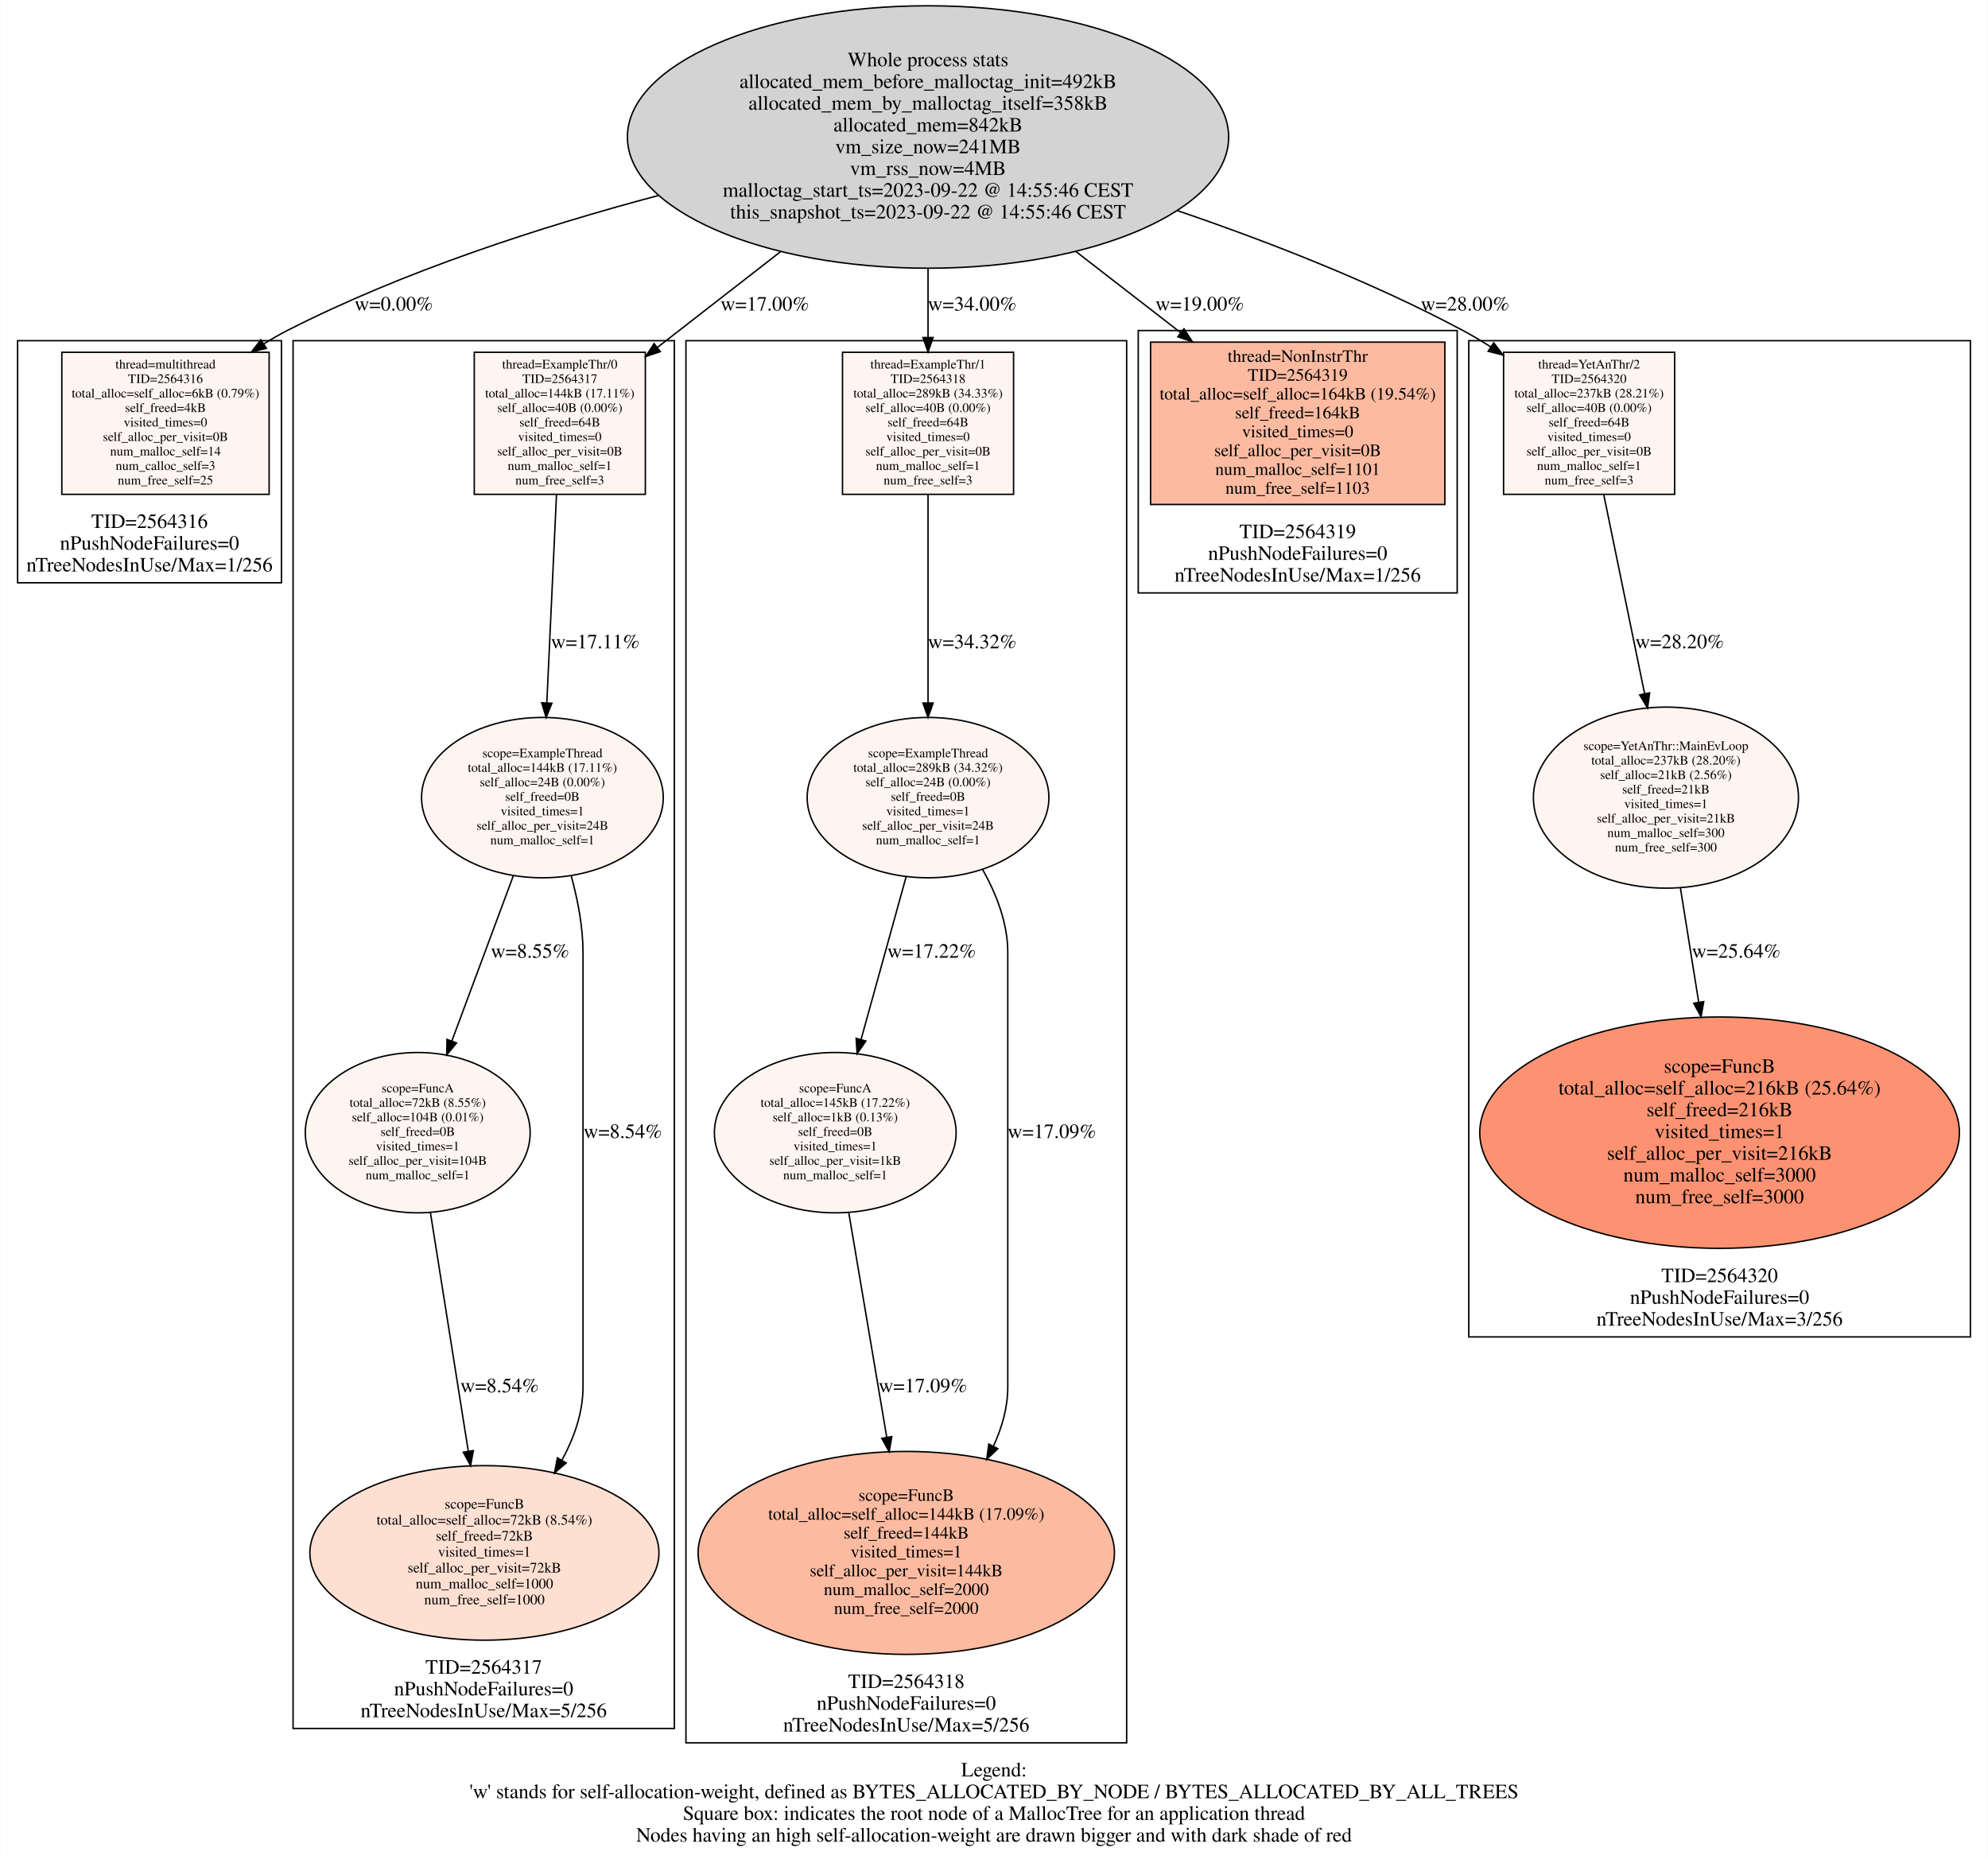
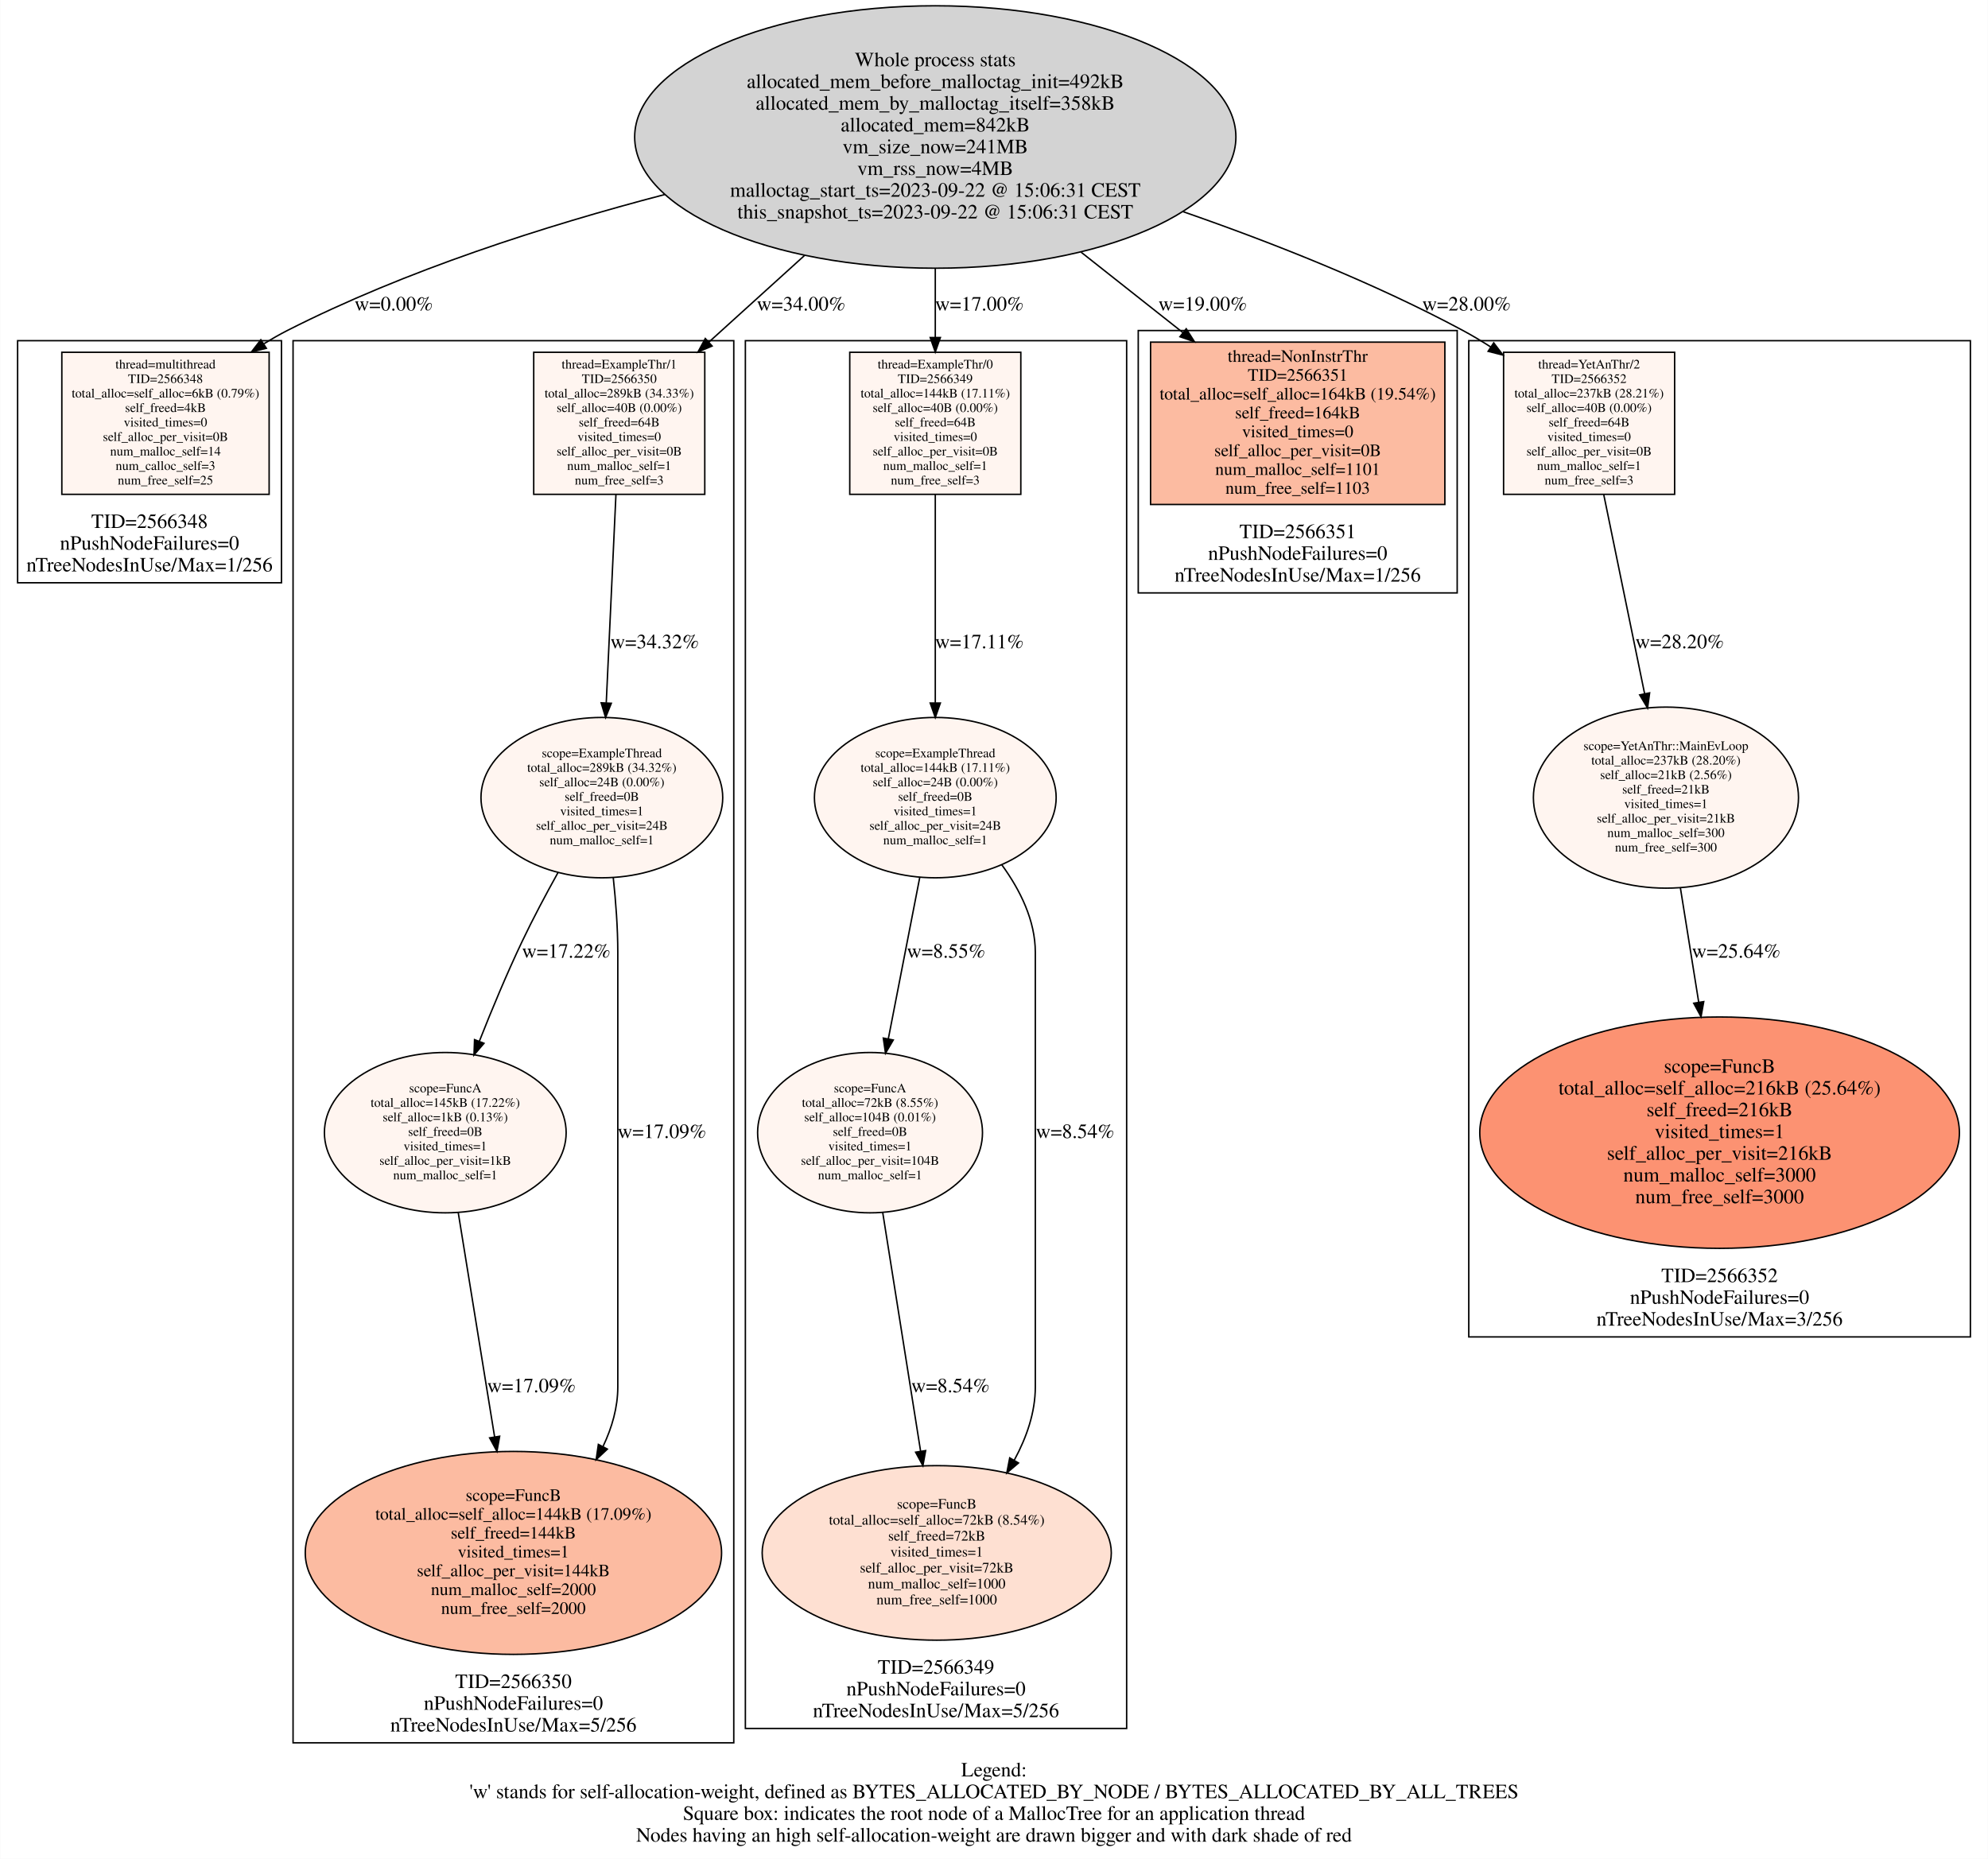
<svg xmlns="http://www.w3.org/2000/svg" width="1371pt" height="1282pt" viewBox="0.00 0.00 1371.00 1282.28">
  <g id="graph0" class="graph" transform="scale(1 1) rotate(0) translate(4 1278.283)">
    <polygon fill="#ffffff" stroke="transparent" points="-4,4 -4,-1278.283 1367,-1278.283 1367,4 -4,4" />
    <text text-anchor="middle" x="681.5" y="-52.8" font-family="Times,serif" font-size="14.00" fill="#000000">Legend:</text>
    <text text-anchor="middle" x="681.5" y="-37.8" font-family="Times,serif" font-size="14.00" fill="#000000">'w' stands for self-allocation-weight, defined as BYTES_ALLOCATED_BY_NODE / BYTES_ALLOCATED_BY_ALL_TREES</text>
    <text text-anchor="middle" x="681.5" y="-22.8" font-family="Times,serif" font-size="14.00" fill="#000000">Square box: indicates the root node of a MallocTree for an application thread</text>
    <text text-anchor="middle" x="681.5" y="-7.8" font-family="Times,serif" font-size="14.00" fill="#000000">Nodes having an high self-allocation-weight are drawn bigger and with dark shade of red</text>
    <g id="clust1" class="cluster">
      <polygon fill="none" stroke="#000000" points="8,-876.264 8,-1043.264 190,-1043.264 190,-876.264 8,-876.264" />
-       <text text-anchor="middle" x="99" y="-914.064" font-family="Times,serif" font-size="14.00" fill="#000000">TID=2564316</text>
+       <text text-anchor="middle" x="99" y="-914.064" font-family="Times,serif" font-size="14.00" fill="#000000">TID=2566348</text>
      <text text-anchor="middle" x="99" y="-899.064" font-family="Times,serif" font-size="14.00" fill="#000000">nPushNodeFailures=0</text>
      <text text-anchor="middle" x="99" y="-884.064" font-family="Times,serif" font-size="14.00" fill="#000000">nTreeNodesInUse/Max=1/256</text>
    </g>
    <g id="clust2" class="cluster">
-       <polygon fill="none" stroke="#000000" points="198,-85.9 198,-1043.264 461,-1043.264 461,-85.9 198,-85.9" />
-       <text text-anchor="middle" x="329.5" y="-123.7" font-family="Times,serif" font-size="14.00" fill="#000000">TID=2564317</text>
-       <text text-anchor="middle" x="329.5" y="-108.7" font-family="Times,serif" font-size="14.00" fill="#000000">nPushNodeFailures=0</text>
-       <text text-anchor="middle" x="329.5" y="-93.7" font-family="Times,serif" font-size="14.00" fill="#000000">nTreeNodesInUse/Max=5/256</text>
+       <polygon fill="none" stroke="#000000" points="198,-76 198,-1043.264 502,-1043.264 502,-76 198,-76" />
+       <text text-anchor="middle" x="350" y="-113.8" font-family="Times,serif" font-size="14.00" fill="#000000">TID=2566350</text>
+       <text text-anchor="middle" x="350" y="-98.8" font-family="Times,serif" font-size="14.00" fill="#000000">nPushNodeFailures=0</text>
+       <text text-anchor="middle" x="350" y="-83.8" font-family="Times,serif" font-size="14.00" fill="#000000">nTreeNodesInUse/Max=5/256</text>
    </g>
    <g id="clust3" class="cluster">
-       <polygon fill="none" stroke="#000000" points="469,-76 469,-1043.264 773,-1043.264 773,-76 469,-76" />
-       <text text-anchor="middle" x="621" y="-113.8" font-family="Times,serif" font-size="14.00" fill="#000000">TID=2564318</text>
-       <text text-anchor="middle" x="621" y="-98.8" font-family="Times,serif" font-size="14.00" fill="#000000">nPushNodeFailures=0</text>
-       <text text-anchor="middle" x="621" y="-83.8" font-family="Times,serif" font-size="14.00" fill="#000000">nTreeNodesInUse/Max=5/256</text>
+       <polygon fill="none" stroke="#000000" points="510,-85.9 510,-1043.264 773,-1043.264 773,-85.9 510,-85.9" />
+       <text text-anchor="middle" x="641.5" y="-123.7" font-family="Times,serif" font-size="14.00" fill="#000000">TID=2566349</text>
+       <text text-anchor="middle" x="641.5" y="-108.7" font-family="Times,serif" font-size="14.00" fill="#000000">nPushNodeFailures=0</text>
+       <text text-anchor="middle" x="641.5" y="-93.7" font-family="Times,serif" font-size="14.00" fill="#000000">nTreeNodesInUse/Max=5/256</text>
    </g>
    <g id="clust4" class="cluster">
      <polygon fill="none" stroke="#000000" points="781,-869.264 781,-1050.264 1001,-1050.264 1001,-869.264 781,-869.264" />
-       <text text-anchor="middle" x="891" y="-907.064" font-family="Times,serif" font-size="14.00" fill="#000000">TID=2564319</text>
+       <text text-anchor="middle" x="891" y="-907.064" font-family="Times,serif" font-size="14.00" fill="#000000">TID=2566351</text>
      <text text-anchor="middle" x="891" y="-892.064" font-family="Times,serif" font-size="14.00" fill="#000000">nPushNodeFailures=0</text>
      <text text-anchor="middle" x="891" y="-877.064" font-family="Times,serif" font-size="14.00" fill="#000000">nTreeNodesInUse/Max=1/256</text>
    </g>
    <g id="clust5" class="cluster">
      <polygon fill="none" stroke="#000000" points="1009,-356.007 1009,-1043.264 1355,-1043.264 1355,-356.007 1009,-356.007" />
-       <text text-anchor="middle" x="1182" y="-393.807" font-family="Times,serif" font-size="14.00" fill="#000000">TID=2564320</text>
+       <text text-anchor="middle" x="1182" y="-393.807" font-family="Times,serif" font-size="14.00" fill="#000000">TID=2566352</text>
      <text text-anchor="middle" x="1182" y="-378.807" font-family="Times,serif" font-size="14.00" fill="#000000">nPushNodeFailures=0</text>
      <text text-anchor="middle" x="1182" y="-363.807" font-family="Times,serif" font-size="14.00" fill="#000000">nTreeNodesInUse/Max=3/256</text>
    </g>
    <g id="node1" class="node">
-       <ellipse fill="#d3d3d3" stroke="#000000" cx="636" cy="-1183.774" rx="207.365" ry="90.519" />
-       <text text-anchor="middle" x="636" y="-1232.574" font-family="Times,serif" font-size="14.00" fill="#000000">Whole process stats</text>
-       <text text-anchor="middle" x="636" y="-1217.574" font-family="Times,serif" font-size="14.00" fill="#000000">allocated_mem_before_malloctag_init=492kB</text>
-       <text text-anchor="middle" x="636" y="-1202.574" font-family="Times,serif" font-size="14.00" fill="#000000">allocated_mem_by_malloctag_itself=358kB</text>
-       <text text-anchor="middle" x="636" y="-1187.574" font-family="Times,serif" font-size="14.00" fill="#000000">allocated_mem=842kB</text>
-       <text text-anchor="middle" x="636" y="-1172.574" font-family="Times,serif" font-size="14.00" fill="#000000">vm_size_now=241MB</text>
-       <text text-anchor="middle" x="636" y="-1157.574" font-family="Times,serif" font-size="14.00" fill="#000000">vm_rss_now=4MB</text>
-       <text text-anchor="middle" x="636" y="-1142.574" font-family="Times,serif" font-size="14.00" fill="#000000">malloctag_start_ts=2023-09-22 @ 14:55:46 CEST</text>
-       <text text-anchor="middle" x="636" y="-1127.574" font-family="Times,serif" font-size="14.00" fill="#000000">this_snapshot_ts=2023-09-22 @ 14:55:46 CEST</text>
+       <ellipse fill="#d3d3d3" stroke="#000000" cx="641" cy="-1183.774" rx="207.365" ry="90.519" />
+       <text text-anchor="middle" x="641" y="-1232.574" font-family="Times,serif" font-size="14.00" fill="#000000">Whole process stats</text>
+       <text text-anchor="middle" x="641" y="-1217.574" font-family="Times,serif" font-size="14.00" fill="#000000">allocated_mem_before_malloctag_init=492kB</text>
+       <text text-anchor="middle" x="641" y="-1202.574" font-family="Times,serif" font-size="14.00" fill="#000000">allocated_mem_by_malloctag_itself=358kB</text>
+       <text text-anchor="middle" x="641" y="-1187.574" font-family="Times,serif" font-size="14.00" fill="#000000">allocated_mem=842kB</text>
+       <text text-anchor="middle" x="641" y="-1172.574" font-family="Times,serif" font-size="14.00" fill="#000000">vm_size_now=241MB</text>
+       <text text-anchor="middle" x="641" y="-1157.574" font-family="Times,serif" font-size="14.00" fill="#000000">vm_rss_now=4MB</text>
+       <text text-anchor="middle" x="641" y="-1142.574" font-family="Times,serif" font-size="14.00" fill="#000000">malloctag_start_ts=2023-09-22 @ 15:06:31 CEST</text>
+       <text text-anchor="middle" x="641" y="-1127.574" font-family="Times,serif" font-size="14.00" fill="#000000">this_snapshot_ts=2023-09-22 @ 15:06:31 CEST</text>
    </g>
    <g id="node2" class="node">
      <polygon fill="#fff5f0" stroke="#000000" points="181.5,-1035.264 38.5,-1035.264 38.5,-937.264 181.5,-937.264 181.5,-1035.264" />
      <text text-anchor="middle" x="110" y="-1024.064" font-family="Times,serif" font-size="9.00" fill="#000000">thread=multithread</text>
-       <text text-anchor="middle" x="110" y="-1014.064" font-family="Times,serif" font-size="9.00" fill="#000000">TID=2564316</text>
+       <text text-anchor="middle" x="110" y="-1014.064" font-family="Times,serif" font-size="9.00" fill="#000000">TID=2566348</text>
      <text text-anchor="middle" x="110" y="-1004.064" font-family="Times,serif" font-size="9.00" fill="#000000">total_alloc=self_alloc=6kB (0.79%)</text>
      <text text-anchor="middle" x="110" y="-994.064" font-family="Times,serif" font-size="9.00" fill="#000000">self_freed=4kB</text>
      <text text-anchor="middle" x="110" y="-984.064" font-family="Times,serif" font-size="9.00" fill="#000000">visited_times=0</text>
      <text text-anchor="middle" x="110" y="-974.064" font-family="Times,serif" font-size="9.00" fill="#000000">self_alloc_per_visit=0B</text>
      <text text-anchor="middle" x="110" y="-964.064" font-family="Times,serif" font-size="9.00" fill="#000000">num_malloc_self=14</text>
      <text text-anchor="middle" x="110" y="-954.064" font-family="Times,serif" font-size="9.00" fill="#000000">num_calloc_self=3</text>
      <text text-anchor="middle" x="110" y="-944.064" font-family="Times,serif" font-size="9.00" fill="#000000">num_free_self=25</text>
    </g>
    <g id="edge1" class="edge">
-       <path fill="none" stroke="#000000" d="M450.216,-1143.475C368.973,-1121.897 274.133,-1091.192 194,-1050.264 188.666,-1047.54 183.324,-1044.468 178.065,-1041.182" />
-       <polygon fill="#000000" stroke="#000000" points="179.596,-1038.003 169.308,-1035.474 175.774,-1043.867 179.596,-1038.003" />
+       <path fill="none" stroke="#000000" d="M454.474,-1144.116C372.008,-1122.575 275.479,-1091.72 194,-1050.264 188.661,-1047.548 183.317,-1044.482 178.056,-1041.201" />
+       <polygon fill="#000000" stroke="#000000" points="179.585,-1038.021 169.295,-1035.499 175.767,-1043.888 179.585,-1038.021" />
      <text text-anchor="middle" x="267.5" y="-1064.064" font-family="Times,serif" font-size="14.00" fill="#000000">w=0.00%</text>
    </g>
    <g id="node3" class="node">
-       <polygon fill="#fff5f0" stroke="#000000" points="441,-1035.264 323,-1035.264 323,-937.264 441,-937.264 441,-1035.264" />
-       <text text-anchor="middle" x="382" y="-1024.064" font-family="Times,serif" font-size="9.00" fill="#000000">thread=ExampleThr/0</text>
-       <text text-anchor="middle" x="382" y="-1014.064" font-family="Times,serif" font-size="9.00" fill="#000000">TID=2564317</text>
-       <text text-anchor="middle" x="382" y="-1004.064" font-family="Times,serif" font-size="9.00" fill="#000000">total_alloc=144kB (17.11%)</text>
-       <text text-anchor="middle" x="382" y="-994.064" font-family="Times,serif" font-size="9.00" fill="#000000">self_alloc=40B (0.00%)</text>
-       <text text-anchor="middle" x="382" y="-984.064" font-family="Times,serif" font-size="9.00" fill="#000000">self_freed=64B</text>
-       <text text-anchor="middle" x="382" y="-974.064" font-family="Times,serif" font-size="9.00" fill="#000000">visited_times=0</text>
-       <text text-anchor="middle" x="382" y="-964.064" font-family="Times,serif" font-size="9.00" fill="#000000">self_alloc_per_visit=0B</text>
-       <text text-anchor="middle" x="382" y="-954.064" font-family="Times,serif" font-size="9.00" fill="#000000">num_malloc_self=1</text>
-       <text text-anchor="middle" x="382" y="-944.064" font-family="Times,serif" font-size="9.00" fill="#000000">num_free_self=3</text>
+       <polygon fill="#fff5f0" stroke="#000000" points="482,-1035.264 364,-1035.264 364,-937.264 482,-937.264 482,-1035.264" />
+       <text text-anchor="middle" x="423" y="-1024.064" font-family="Times,serif" font-size="9.00" fill="#000000">thread=ExampleThr/1</text>
+       <text text-anchor="middle" x="423" y="-1014.064" font-family="Times,serif" font-size="9.00" fill="#000000">TID=2566350</text>
+       <text text-anchor="middle" x="423" y="-1004.064" font-family="Times,serif" font-size="9.00" fill="#000000">total_alloc=289kB (34.33%)</text>
+       <text text-anchor="middle" x="423" y="-994.064" font-family="Times,serif" font-size="9.00" fill="#000000">self_alloc=40B (0.00%)</text>
+       <text text-anchor="middle" x="423" y="-984.064" font-family="Times,serif" font-size="9.00" fill="#000000">self_freed=64B</text>
+       <text text-anchor="middle" x="423" y="-974.064" font-family="Times,serif" font-size="9.00" fill="#000000">visited_times=0</text>
+       <text text-anchor="middle" x="423" y="-964.064" font-family="Times,serif" font-size="9.00" fill="#000000">self_alloc_per_visit=0B</text>
+       <text text-anchor="middle" x="423" y="-954.064" font-family="Times,serif" font-size="9.00" fill="#000000">num_malloc_self=1</text>
+       <text text-anchor="middle" x="423" y="-944.064" font-family="Times,serif" font-size="9.00" fill="#000000">num_free_self=3</text>
    </g>
    <g id="edge6" class="edge">
-       <path fill="none" stroke="#000000" d="M534.517,-1104.861C505.841,-1082.562 475.353,-1058.855 449.234,-1038.545" />
-       <polygon fill="#000000" stroke="#000000" points="451.318,-1035.732 441.276,-1032.357 447.021,-1041.258 451.318,-1035.732" />
-       <text text-anchor="middle" x="523.5" y="-1064.064" font-family="Times,serif" font-size="14.00" fill="#000000">w=17.00%</text>
+       <path fill="none" stroke="#000000" d="M550.757,-1102.013C528.537,-1081.881 505.243,-1060.777 484.723,-1042.186" />
+       <polygon fill="#000000" stroke="#000000" points="487.056,-1039.576 477.295,-1035.456 482.356,-1044.764 487.056,-1039.576" />
+       <text text-anchor="middle" x="548.5" y="-1064.064" font-family="Times,serif" font-size="14.00" fill="#000000">w=34.00%</text>
    </g>
    <g id="node7" class="node">
-       <polygon fill="#fff5f0" stroke="#000000" points="695,-1035.264 577,-1035.264 577,-937.264 695,-937.264 695,-1035.264" />
-       <text text-anchor="middle" x="636" y="-1024.064" font-family="Times,serif" font-size="9.00" fill="#000000">thread=ExampleThr/1</text>
-       <text text-anchor="middle" x="636" y="-1014.064" font-family="Times,serif" font-size="9.00" fill="#000000">TID=2564318</text>
-       <text text-anchor="middle" x="636" y="-1004.064" font-family="Times,serif" font-size="9.00" fill="#000000">total_alloc=289kB (34.33%)</text>
-       <text text-anchor="middle" x="636" y="-994.064" font-family="Times,serif" font-size="9.00" fill="#000000">self_alloc=40B (0.00%)</text>
-       <text text-anchor="middle" x="636" y="-984.064" font-family="Times,serif" font-size="9.00" fill="#000000">self_freed=64B</text>
-       <text text-anchor="middle" x="636" y="-974.064" font-family="Times,serif" font-size="9.00" fill="#000000">visited_times=0</text>
-       <text text-anchor="middle" x="636" y="-964.064" font-family="Times,serif" font-size="9.00" fill="#000000">self_alloc_per_visit=0B</text>
-       <text text-anchor="middle" x="636" y="-954.064" font-family="Times,serif" font-size="9.00" fill="#000000">num_malloc_self=1</text>
-       <text text-anchor="middle" x="636" y="-944.064" font-family="Times,serif" font-size="9.00" fill="#000000">num_free_self=3</text>
+       <polygon fill="#fff5f0" stroke="#000000" points="700,-1035.264 582,-1035.264 582,-937.264 700,-937.264 700,-1035.264" />
+       <text text-anchor="middle" x="641" y="-1024.064" font-family="Times,serif" font-size="9.00" fill="#000000">thread=ExampleThr/0</text>
+       <text text-anchor="middle" x="641" y="-1014.064" font-family="Times,serif" font-size="9.00" fill="#000000">TID=2566349</text>
+       <text text-anchor="middle" x="641" y="-1004.064" font-family="Times,serif" font-size="9.00" fill="#000000">total_alloc=144kB (17.11%)</text>
+       <text text-anchor="middle" x="641" y="-994.064" font-family="Times,serif" font-size="9.00" fill="#000000">self_alloc=40B (0.00%)</text>
+       <text text-anchor="middle" x="641" y="-984.064" font-family="Times,serif" font-size="9.00" fill="#000000">self_freed=64B</text>
+       <text text-anchor="middle" x="641" y="-974.064" font-family="Times,serif" font-size="9.00" fill="#000000">visited_times=0</text>
+       <text text-anchor="middle" x="641" y="-964.064" font-family="Times,serif" font-size="9.00" fill="#000000">self_alloc_per_visit=0B</text>
+       <text text-anchor="middle" x="641" y="-954.064" font-family="Times,serif" font-size="9.00" fill="#000000">num_malloc_self=1</text>
+       <text text-anchor="middle" x="641" y="-944.064" font-family="Times,serif" font-size="9.00" fill="#000000">num_free_self=3</text>
    </g>
    <g id="edge11" class="edge">
-       <path fill="none" stroke="#000000" d="M636,-1093.112C636,-1076.962 636,-1060.522 636,-1045.534" />
-       <polygon fill="#000000" stroke="#000000" points="639.5,-1045.412 636,-1035.412 632.5,-1045.412 639.5,-1045.412" />
-       <text text-anchor="middle" x="666.5" y="-1064.064" font-family="Times,serif" font-size="14.00" fill="#000000">w=34.00%</text>
+       <path fill="none" stroke="#000000" d="M641,-1093.112C641,-1076.962 641,-1060.522 641,-1045.534" />
+       <polygon fill="#000000" stroke="#000000" points="644.5,-1045.412 641,-1035.412 637.5,-1045.412 644.5,-1045.412" />
+       <text text-anchor="middle" x="671.5" y="-1064.064" font-family="Times,serif" font-size="14.00" fill="#000000">w=17.00%</text>
    </g>
    <g id="node11" class="node">
      <polygon fill="#fcbba1" stroke="#000000" points="992.5,-1042.264 789.5,-1042.264 789.5,-930.264 992.5,-930.264 992.5,-1042.264" />
      <text text-anchor="middle" x="891" y="-1028.664" font-family="Times,serif" font-size="12.00" fill="#000000">thread=NonInstrThr</text>
-       <text text-anchor="middle" x="891" y="-1015.664" font-family="Times,serif" font-size="12.00" fill="#000000">TID=2564319</text>
+       <text text-anchor="middle" x="891" y="-1015.664" font-family="Times,serif" font-size="12.00" fill="#000000">TID=2566351</text>
      <text text-anchor="middle" x="891" y="-1002.664" font-family="Times,serif" font-size="12.00" fill="#000000">total_alloc=self_alloc=164kB (19.54%)</text>
      <text text-anchor="middle" x="891" y="-989.664" font-family="Times,serif" font-size="12.00" fill="#000000">self_freed=164kB</text>
      <text text-anchor="middle" x="891" y="-976.664" font-family="Times,serif" font-size="12.00" fill="#000000">visited_times=0</text>
      <text text-anchor="middle" x="891" y="-963.664" font-family="Times,serif" font-size="12.00" fill="#000000">self_alloc_per_visit=0B</text>
      <text text-anchor="middle" x="891" y="-950.664" font-family="Times,serif" font-size="12.00" fill="#000000">num_malloc_self=1101</text>
      <text text-anchor="middle" x="891" y="-937.664" font-family="Times,serif" font-size="12.00" fill="#000000">num_free_self=1103</text>
    </g>
    <g id="edge12" class="edge">
-       <path fill="none" stroke="#000000" d="M737.882,-1104.861C761.956,-1086.215 787.302,-1066.583 810.29,-1048.777" />
-       <polygon fill="#000000" stroke="#000000" points="812.555,-1051.45 818.318,-1042.56 808.269,-1045.916 812.555,-1051.45" />
-       <text text-anchor="middle" x="823.5" y="-1064.064" font-family="Times,serif" font-size="14.00" fill="#000000">w=19.00%</text>
+       <path fill="none" stroke="#000000" d="M741.604,-1104.293C764.926,-1085.867 789.427,-1066.511 811.687,-1048.925" />
+       <polygon fill="#000000" stroke="#000000" points="814.103,-1051.476 819.78,-1042.531 809.764,-1045.983 814.103,-1051.476" />
+       <text text-anchor="middle" x="825.5" y="-1064.064" font-family="Times,serif" font-size="14.00" fill="#000000">w=19.00%</text>
    </g>
    <g id="node12" class="node">
      <polygon fill="#fff5f0" stroke="#000000" points="1151,-1035.264 1033,-1035.264 1033,-937.264 1151,-937.264 1151,-1035.264" />
      <text text-anchor="middle" x="1092" y="-1024.064" font-family="Times,serif" font-size="9.00" fill="#000000">thread=YetAnThr/2</text>
-       <text text-anchor="middle" x="1092" y="-1014.064" font-family="Times,serif" font-size="9.00" fill="#000000">TID=2564320</text>
+       <text text-anchor="middle" x="1092" y="-1014.064" font-family="Times,serif" font-size="9.00" fill="#000000">TID=2566352</text>
      <text text-anchor="middle" x="1092" y="-1004.064" font-family="Times,serif" font-size="9.00" fill="#000000">total_alloc=237kB (28.21%)</text>
      <text text-anchor="middle" x="1092" y="-994.064" font-family="Times,serif" font-size="9.00" fill="#000000">self_alloc=40B (0.00%)</text>
      <text text-anchor="middle" x="1092" y="-984.064" font-family="Times,serif" font-size="9.00" fill="#000000">self_freed=64B</text>
      <text text-anchor="middle" x="1092" y="-974.064" font-family="Times,serif" font-size="9.00" fill="#000000">visited_times=0</text>
      <text text-anchor="middle" x="1092" y="-964.064" font-family="Times,serif" font-size="9.00" fill="#000000">self_alloc_per_visit=0B</text>
      <text text-anchor="middle" x="1092" y="-954.064" font-family="Times,serif" font-size="9.00" fill="#000000">num_malloc_self=1</text>
      <text text-anchor="middle" x="1092" y="-944.064" font-family="Times,serif" font-size="9.00" fill="#000000">num_free_self=3</text>
    </g>
    <g id="edge15" class="edge">
-       <path fill="none" stroke="#000000" d="M808.009,-1132.986C871.636,-1111.266 943.26,-1083.251 1005,-1050.264 1011.367,-1046.862 1017.787,-1043.036 1024.1,-1038.99" />
-       <polygon fill="#000000" stroke="#000000" points="1026.213,-1041.789 1032.626,-1033.356 1022.353,-1035.949 1026.213,-1041.789" />
-       <text text-anchor="middle" x="1006.5" y="-1064.064" font-family="Times,serif" font-size="14.00" fill="#000000">w=28.00%</text>
+       <path fill="none" stroke="#000000" d="M811.567,-1132.388C874.1,-1110.681 944.367,-1082.831 1005,-1050.264 1011.36,-1046.848 1017.774,-1043.012 1024.083,-1038.96" />
+       <polygon fill="#000000" stroke="#000000" points="1026.199,-1041.757 1032.606,-1033.319 1022.336,-1035.919 1026.199,-1041.757" />
+       <text text-anchor="middle" x="1007.5" y="-1064.064" font-family="Times,serif" font-size="14.00" fill="#000000">w=28.00%</text>
    </g>
    <g id="node4" class="node">
-       <ellipse fill="#fff5f0" stroke="#000000" cx="370" cy="-728.039" rx="83.377" ry="55.309" />
-       <text text-anchor="middle" x="370" y="-755.839" font-family="Times,serif" font-size="9.00" fill="#000000">scope=ExampleThread</text>
-       <text text-anchor="middle" x="370" y="-745.839" font-family="Times,serif" font-size="9.00" fill="#000000">total_alloc=144kB (17.11%)</text>
-       <text text-anchor="middle" x="370" y="-735.839" font-family="Times,serif" font-size="9.00" fill="#000000">self_alloc=24B (0.00%)</text>
-       <text text-anchor="middle" x="370" y="-725.839" font-family="Times,serif" font-size="9.00" fill="#000000">self_freed=0B</text>
-       <text text-anchor="middle" x="370" y="-715.839" font-family="Times,serif" font-size="9.00" fill="#000000">visited_times=1</text>
-       <text text-anchor="middle" x="370" y="-705.839" font-family="Times,serif" font-size="9.00" fill="#000000">self_alloc_per_visit=24B</text>
-       <text text-anchor="middle" x="370" y="-695.839" font-family="Times,serif" font-size="9.00" fill="#000000">num_malloc_self=1</text>
+       <ellipse fill="#fff5f0" stroke="#000000" cx="411" cy="-728.039" rx="83.377" ry="55.309" />
+       <text text-anchor="middle" x="411" y="-755.839" font-family="Times,serif" font-size="9.00" fill="#000000">scope=ExampleThread</text>
+       <text text-anchor="middle" x="411" y="-745.839" font-family="Times,serif" font-size="9.00" fill="#000000">total_alloc=289kB (34.32%)</text>
+       <text text-anchor="middle" x="411" y="-735.839" font-family="Times,serif" font-size="9.00" fill="#000000">self_alloc=24B (0.00%)</text>
+       <text text-anchor="middle" x="411" y="-725.839" font-family="Times,serif" font-size="9.00" fill="#000000">self_freed=0B</text>
+       <text text-anchor="middle" x="411" y="-715.839" font-family="Times,serif" font-size="9.00" fill="#000000">visited_times=1</text>
+       <text text-anchor="middle" x="411" y="-705.839" font-family="Times,serif" font-size="9.00" fill="#000000">self_alloc_per_visit=24B</text>
+       <text text-anchor="middle" x="411" y="-695.839" font-family="Times,serif" font-size="9.00" fill="#000000">num_malloc_self=1</text>
    </g>
    <g id="edge2" class="edge">
-       <path fill="none" stroke="#000000" d="M379.715,-937.086C377.822,-896.359 375.116,-838.138 373.041,-793.476" />
-       <polygon fill="#000000" stroke="#000000" points="376.529,-793.128 372.568,-783.301 369.536,-793.452 376.529,-793.128" />
-       <text text-anchor="middle" x="406.5" y="-831.064" font-family="Times,serif" font-size="14.00" fill="#000000">w=17.11%</text>
+       <path fill="none" stroke="#000000" d="M420.715,-937.086C418.822,-896.359 416.116,-838.138 414.041,-793.476" />
+       <polygon fill="#000000" stroke="#000000" points="417.529,-793.128 413.568,-783.301 410.536,-793.452 417.529,-793.128" />
+       <text text-anchor="middle" x="447.5" y="-831.064" font-family="Times,serif" font-size="14.00" fill="#000000">w=34.32%</text>
    </g>
    <g id="node5" class="node">
-       <ellipse fill="#fff5f0" stroke="#000000" cx="284" cy="-496.91" rx="77.564" ry="55.309" />
-       <text text-anchor="middle" x="284" y="-524.71" font-family="Times,serif" font-size="9.00" fill="#000000">scope=FuncA</text>
-       <text text-anchor="middle" x="284" y="-514.71" font-family="Times,serif" font-size="9.00" fill="#000000">total_alloc=72kB (8.55%)</text>
-       <text text-anchor="middle" x="284" y="-504.71" font-family="Times,serif" font-size="9.00" fill="#000000">self_alloc=104B (0.01%)</text>
-       <text text-anchor="middle" x="284" y="-494.71" font-family="Times,serif" font-size="9.00" fill="#000000">self_freed=0B</text>
-       <text text-anchor="middle" x="284" y="-484.71" font-family="Times,serif" font-size="9.00" fill="#000000">visited_times=1</text>
-       <text text-anchor="middle" x="284" y="-474.71" font-family="Times,serif" font-size="9.00" fill="#000000">self_alloc_per_visit=104B</text>
-       <text text-anchor="middle" x="284" y="-464.71" font-family="Times,serif" font-size="9.00" fill="#000000">num_malloc_self=1</text>
+       <ellipse fill="#fff5f0" stroke="#000000" cx="303" cy="-496.91" rx="83.377" ry="55.309" />
+       <text text-anchor="middle" x="303" y="-524.71" font-family="Times,serif" font-size="9.00" fill="#000000">scope=FuncA</text>
+       <text text-anchor="middle" x="303" y="-514.71" font-family="Times,serif" font-size="9.00" fill="#000000">total_alloc=145kB (17.22%)</text>
+       <text text-anchor="middle" x="303" y="-504.71" font-family="Times,serif" font-size="9.00" fill="#000000">self_alloc=1kB (0.13%)</text>
+       <text text-anchor="middle" x="303" y="-494.71" font-family="Times,serif" font-size="9.00" fill="#000000">self_freed=0B</text>
+       <text text-anchor="middle" x="303" y="-484.71" font-family="Times,serif" font-size="9.00" fill="#000000">visited_times=1</text>
+       <text text-anchor="middle" x="303" y="-474.71" font-family="Times,serif" font-size="9.00" fill="#000000">self_alloc_per_visit=1kB</text>
+       <text text-anchor="middle" x="303" y="-464.71" font-family="Times,serif" font-size="9.00" fill="#000000">num_malloc_self=1</text>
    </g>
    <g id="edge3" class="edge">
-       <path fill="none" stroke="#000000" d="M350.054,-674.432C337.346,-640.278 320.823,-595.874 307.482,-560.019" />
-       <polygon fill="#000000" stroke="#000000" points="310.755,-558.778 303.987,-550.626 304.194,-561.219 310.755,-558.778" />
-       <text text-anchor="middle" x="361.5" y="-617.613" font-family="Times,serif" font-size="14.00" fill="#000000">w=8.55%</text>
+       <path fill="none" stroke="#000000" d="M380.793,-676.405C372.373,-661.269 363.489,-644.553 356,-628.813 345.517,-606.78 335.225,-582.091 326.542,-560.085" />
+       <polygon fill="#000000" stroke="#000000" points="329.699,-558.547 322.797,-550.509 323.179,-561.096 329.699,-558.547" />
+       <text text-anchor="middle" x="386.5" y="-617.613" font-family="Times,serif" font-size="14.00" fill="#000000">w=17.22%</text>
    </g>
    <g id="node6" class="node">
-       <ellipse fill="#fee0d2" stroke="#000000" cx="330" cy="-207.004" rx="120.417" ry="60.208" />
-       <text text-anchor="middle" x="330" y="-237.504" font-family="Times,serif" font-size="10.00" fill="#000000">scope=FuncB</text>
-       <text text-anchor="middle" x="330" y="-226.504" font-family="Times,serif" font-size="10.00" fill="#000000">total_alloc=self_alloc=72kB (8.54%)</text>
-       <text text-anchor="middle" x="330" y="-215.504" font-family="Times,serif" font-size="10.00" fill="#000000">self_freed=72kB</text>
-       <text text-anchor="middle" x="330" y="-204.504" font-family="Times,serif" font-size="10.00" fill="#000000">visited_times=1</text>
-       <text text-anchor="middle" x="330" y="-193.504" font-family="Times,serif" font-size="10.00" fill="#000000">self_alloc_per_visit=72kB</text>
-       <text text-anchor="middle" x="330" y="-182.504" font-family="Times,serif" font-size="10.00" fill="#000000">num_malloc_self=1000</text>
-       <text text-anchor="middle" x="330" y="-171.504" font-family="Times,serif" font-size="10.00" fill="#000000">num_free_self=1000</text>
+       <ellipse fill="#fcbba1" stroke="#000000" cx="350" cy="-207.004" rx="143.585" ry="70.007" />
+       <text text-anchor="middle" x="350" y="-242.904" font-family="Times,serif" font-size="12.00" fill="#000000">scope=FuncB</text>
+       <text text-anchor="middle" x="350" y="-229.904" font-family="Times,serif" font-size="12.00" fill="#000000">total_alloc=self_alloc=144kB (17.09%)</text>
+       <text text-anchor="middle" x="350" y="-216.904" font-family="Times,serif" font-size="12.00" fill="#000000">self_freed=144kB</text>
+       <text text-anchor="middle" x="350" y="-203.904" font-family="Times,serif" font-size="12.00" fill="#000000">visited_times=1</text>
+       <text text-anchor="middle" x="350" y="-190.904" font-family="Times,serif" font-size="12.00" fill="#000000">self_alloc_per_visit=144kB</text>
+       <text text-anchor="middle" x="350" y="-177.904" font-family="Times,serif" font-size="12.00" fill="#000000">num_malloc_self=2000</text>
+       <text text-anchor="middle" x="350" y="-164.904" font-family="Times,serif" font-size="12.00" fill="#000000">num_free_self=2000</text>
    </g>
    <g id="edge4" class="edge">
-       <path fill="none" stroke="#000000" d="M389.826,-674.181C394.423,-657.473 398,-638.841 398,-621.313 398,-621.313 398,-621.313 398,-321.507 398,-303.919 391.996,-286.674 383.556,-271.12" />
-       <polygon fill="#000000" stroke="#000000" points="386.395,-269.04 378.332,-262.167 380.349,-272.568 386.395,-269.04" />
-       <text text-anchor="middle" x="425.5" y="-493.21" font-family="Times,serif" font-size="14.00" fill="#000000">w=8.54%</text>
+       <path fill="none" stroke="#000000" d="M418.848,-673.033C420.625,-656.447 422,-638.171 422,-621.313 422,-621.313 422,-621.313 422,-321.507 422,-307.335 417.998,-293.481 411.882,-280.583" />
+       <polygon fill="#000000" stroke="#000000" points="414.806,-278.621 407.082,-271.37 408.598,-281.856 414.806,-278.621" />
+       <text text-anchor="middle" x="452.5" y="-493.21" font-family="Times,serif" font-size="14.00" fill="#000000">w=17.09%</text>
    </g>
    <g id="edge5" class="edge">
-       <path fill="none" stroke="#000000" d="M292.706,-442.04C300.13,-395.256 310.844,-327.73 318.886,-277.05" />
-       <polygon fill="#000000" stroke="#000000" points="322.346,-277.574 320.457,-267.149 315.433,-276.477 322.346,-277.574" />
-       <text text-anchor="middle" x="340.5" y="-317.807" font-family="Times,serif" font-size="14.00" fill="#000000">w=8.54%</text>
+       <path fill="none" stroke="#000000" d="M311.896,-442.04C318.991,-398.272 329.03,-336.349 337.023,-287.049" />
+       <polygon fill="#000000" stroke="#000000" points="340.498,-287.481 338.644,-277.05 333.589,-286.361 340.498,-287.481" />
+       <text text-anchor="middle" x="362.5" y="-317.807" font-family="Times,serif" font-size="14.00" fill="#000000">w=17.09%</text>
    </g>
    <g id="node8" class="node">
-       <ellipse fill="#fff5f0" stroke="#000000" cx="636" cy="-728.039" rx="83.377" ry="55.309" />
-       <text text-anchor="middle" x="636" y="-755.839" font-family="Times,serif" font-size="9.00" fill="#000000">scope=ExampleThread</text>
-       <text text-anchor="middle" x="636" y="-745.839" font-family="Times,serif" font-size="9.00" fill="#000000">total_alloc=289kB (34.32%)</text>
-       <text text-anchor="middle" x="636" y="-735.839" font-family="Times,serif" font-size="9.00" fill="#000000">self_alloc=24B (0.00%)</text>
-       <text text-anchor="middle" x="636" y="-725.839" font-family="Times,serif" font-size="9.00" fill="#000000">self_freed=0B</text>
-       <text text-anchor="middle" x="636" y="-715.839" font-family="Times,serif" font-size="9.00" fill="#000000">visited_times=1</text>
-       <text text-anchor="middle" x="636" y="-705.839" font-family="Times,serif" font-size="9.00" fill="#000000">self_alloc_per_visit=24B</text>
-       <text text-anchor="middle" x="636" y="-695.839" font-family="Times,serif" font-size="9.00" fill="#000000">num_malloc_self=1</text>
+       <ellipse fill="#fff5f0" stroke="#000000" cx="641" cy="-728.039" rx="83.377" ry="55.309" />
+       <text text-anchor="middle" x="641" y="-755.839" font-family="Times,serif" font-size="9.00" fill="#000000">scope=ExampleThread</text>
+       <text text-anchor="middle" x="641" y="-745.839" font-family="Times,serif" font-size="9.00" fill="#000000">total_alloc=144kB (17.11%)</text>
+       <text text-anchor="middle" x="641" y="-735.839" font-family="Times,serif" font-size="9.00" fill="#000000">self_alloc=24B (0.00%)</text>
+       <text text-anchor="middle" x="641" y="-725.839" font-family="Times,serif" font-size="9.00" fill="#000000">self_freed=0B</text>
+       <text text-anchor="middle" x="641" y="-715.839" font-family="Times,serif" font-size="9.00" fill="#000000">visited_times=1</text>
+       <text text-anchor="middle" x="641" y="-705.839" font-family="Times,serif" font-size="9.00" fill="#000000">self_alloc_per_visit=24B</text>
+       <text text-anchor="middle" x="641" y="-695.839" font-family="Times,serif" font-size="9.00" fill="#000000">num_malloc_self=1</text>
    </g>
    <g id="edge7" class="edge">
-       <path fill="none" stroke="#000000" d="M636,-937.086C636,-896.359 636,-838.138 636,-793.476" />
-       <polygon fill="#000000" stroke="#000000" points="639.5,-793.301 636,-783.301 632.5,-793.301 639.5,-793.301" />
-       <text text-anchor="middle" x="666.5" y="-831.064" font-family="Times,serif" font-size="14.00" fill="#000000">w=34.32%</text>
+       <path fill="none" stroke="#000000" d="M641,-937.086C641,-896.359 641,-838.138 641,-793.476" />
+       <polygon fill="#000000" stroke="#000000" points="644.5,-793.301 641,-783.301 637.5,-793.301 644.5,-793.301" />
+       <text text-anchor="middle" x="671.5" y="-831.064" font-family="Times,serif" font-size="14.00" fill="#000000">w=17.11%</text>
    </g>
    <g id="node9" class="node">
-       <ellipse fill="#fff5f0" stroke="#000000" cx="572" cy="-496.91" rx="83.377" ry="55.309" />
-       <text text-anchor="middle" x="572" y="-524.71" font-family="Times,serif" font-size="9.00" fill="#000000">scope=FuncA</text>
-       <text text-anchor="middle" x="572" y="-514.71" font-family="Times,serif" font-size="9.00" fill="#000000">total_alloc=145kB (17.22%)</text>
-       <text text-anchor="middle" x="572" y="-504.71" font-family="Times,serif" font-size="9.00" fill="#000000">self_alloc=1kB (0.13%)</text>
-       <text text-anchor="middle" x="572" y="-494.71" font-family="Times,serif" font-size="9.00" fill="#000000">self_freed=0B</text>
-       <text text-anchor="middle" x="572" y="-484.71" font-family="Times,serif" font-size="9.00" fill="#000000">visited_times=1</text>
-       <text text-anchor="middle" x="572" y="-474.71" font-family="Times,serif" font-size="9.00" fill="#000000">self_alloc_per_visit=1kB</text>
-       <text text-anchor="middle" x="572" y="-464.71" font-family="Times,serif" font-size="9.00" fill="#000000">num_malloc_self=1</text>
+       <ellipse fill="#fff5f0" stroke="#000000" cx="596" cy="-496.91" rx="77.564" ry="55.309" />
+       <text text-anchor="middle" x="596" y="-524.71" font-family="Times,serif" font-size="9.00" fill="#000000">scope=FuncA</text>
+       <text text-anchor="middle" x="596" y="-514.71" font-family="Times,serif" font-size="9.00" fill="#000000">total_alloc=72kB (8.55%)</text>
+       <text text-anchor="middle" x="596" y="-504.71" font-family="Times,serif" font-size="9.00" fill="#000000">self_alloc=104B (0.01%)</text>
+       <text text-anchor="middle" x="596" y="-494.71" font-family="Times,serif" font-size="9.00" fill="#000000">self_freed=0B</text>
+       <text text-anchor="middle" x="596" y="-484.71" font-family="Times,serif" font-size="9.00" fill="#000000">visited_times=1</text>
+       <text text-anchor="middle" x="596" y="-474.71" font-family="Times,serif" font-size="9.00" fill="#000000">self_alloc_per_visit=104B</text>
+       <text text-anchor="middle" x="596" y="-464.71" font-family="Times,serif" font-size="9.00" fill="#000000">num_malloc_self=1</text>
    </g>
    <g id="edge8" class="edge">
-       <path fill="none" stroke="#000000" d="M620.914,-673.557C611.591,-639.888 599.58,-596.51 589.793,-561.167" />
-       <polygon fill="#000000" stroke="#000000" points="593.137,-560.129 587.096,-551.426 586.391,-561.997 593.137,-560.129" />
-       <text text-anchor="middle" x="638.5" y="-617.613" font-family="Times,serif" font-size="14.00" fill="#000000">w=17.22%</text>
+       <path fill="none" stroke="#000000" d="M630.336,-673.264C623.83,-639.852 615.48,-596.963 608.643,-561.847" />
+       <polygon fill="#000000" stroke="#000000" points="612.012,-560.838 606.666,-551.691 605.141,-562.176 612.012,-560.838" />
+       <text text-anchor="middle" x="648.5" y="-617.613" font-family="Times,serif" font-size="14.00" fill="#000000">w=8.55%</text>
    </g>
    <g id="node10" class="node">
-       <ellipse fill="#fcbba1" stroke="#000000" cx="621" cy="-207.004" rx="143.585" ry="70.007" />
-       <text text-anchor="middle" x="621" y="-242.904" font-family="Times,serif" font-size="12.00" fill="#000000">scope=FuncB</text>
-       <text text-anchor="middle" x="621" y="-229.904" font-family="Times,serif" font-size="12.00" fill="#000000">total_alloc=self_alloc=144kB (17.09%)</text>
-       <text text-anchor="middle" x="621" y="-216.904" font-family="Times,serif" font-size="12.00" fill="#000000">self_freed=144kB</text>
-       <text text-anchor="middle" x="621" y="-203.904" font-family="Times,serif" font-size="12.00" fill="#000000">visited_times=1</text>
-       <text text-anchor="middle" x="621" y="-190.904" font-family="Times,serif" font-size="12.00" fill="#000000">self_alloc_per_visit=144kB</text>
-       <text text-anchor="middle" x="621" y="-177.904" font-family="Times,serif" font-size="12.00" fill="#000000">num_malloc_self=2000</text>
-       <text text-anchor="middle" x="621" y="-164.904" font-family="Times,serif" font-size="12.00" fill="#000000">num_free_self=2000</text>
+       <ellipse fill="#fee0d2" stroke="#000000" cx="642" cy="-207.004" rx="120.417" ry="60.208" />
+       <text text-anchor="middle" x="642" y="-237.504" font-family="Times,serif" font-size="10.00" fill="#000000">scope=FuncB</text>
+       <text text-anchor="middle" x="642" y="-226.504" font-family="Times,serif" font-size="10.00" fill="#000000">total_alloc=self_alloc=72kB (8.54%)</text>
+       <text text-anchor="middle" x="642" y="-215.504" font-family="Times,serif" font-size="10.00" fill="#000000">self_freed=72kB</text>
+       <text text-anchor="middle" x="642" y="-204.504" font-family="Times,serif" font-size="10.00" fill="#000000">visited_times=1</text>
+       <text text-anchor="middle" x="642" y="-193.504" font-family="Times,serif" font-size="10.00" fill="#000000">self_alloc_per_visit=72kB</text>
+       <text text-anchor="middle" x="642" y="-182.504" font-family="Times,serif" font-size="10.00" fill="#000000">num_malloc_self=1000</text>
+       <text text-anchor="middle" x="642" y="-171.504" font-family="Times,serif" font-size="10.00" fill="#000000">num_free_self=1000</text>
    </g>
    <g id="edge9" class="edge">
-       <path fill="none" stroke="#000000" d="M673.598,-678.532C683.266,-661.335 691,-641.324 691,-621.313 691,-621.313 691,-621.313 691,-321.507 691,-307.445 687.11,-293.65 681.163,-280.777" />
-       <polygon fill="#000000" stroke="#000000" points="684.141,-278.911 676.496,-271.576 677.898,-282.077 684.141,-278.911" />
-       <text text-anchor="middle" x="721.5" y="-493.21" font-family="Times,serif" font-size="14.00" fill="#000000">w=17.09%</text>
+       <path fill="none" stroke="#000000" d="M686.832,-681.762C699.577,-664.278 710,-643.267 710,-621.313 710,-621.313 710,-621.313 710,-321.507 710,-303.919 703.996,-286.674 695.556,-271.12" />
+       <polygon fill="#000000" stroke="#000000" points="698.395,-269.04 690.332,-262.167 692.349,-272.568 698.395,-269.04" />
+       <text text-anchor="middle" x="737.5" y="-493.21" font-family="Times,serif" font-size="14.00" fill="#000000">w=8.54%</text>
    </g>
    <g id="edge10" class="edge">
-       <path fill="none" stroke="#000000" d="M581.274,-442.04C588.685,-398.195 599.175,-336.131 607.514,-286.79" />
-       <polygon fill="#000000" stroke="#000000" points="610.99,-287.227 609.206,-276.783 604.088,-286.06 610.99,-287.227" />
-       <text text-anchor="middle" x="632.5" y="-317.807" font-family="Times,serif" font-size="14.00" fill="#000000">w=17.09%</text>
+       <path fill="none" stroke="#000000" d="M604.706,-442.04C612.13,-395.256 622.844,-327.73 630.886,-277.05" />
+       <polygon fill="#000000" stroke="#000000" points="634.346,-277.574 632.457,-267.149 627.433,-276.477 634.346,-277.574" />
+       <text text-anchor="middle" x="651.5" y="-317.807" font-family="Times,serif" font-size="14.00" fill="#000000">w=8.54%</text>
    </g>
    <g id="node13" class="node">
      <ellipse fill="#fff5f0" stroke="#000000" cx="1145" cy="-728.039" rx="91.434" ry="62.452" />
      <text text-anchor="middle" x="1145" y="-760.839" font-family="Times,serif" font-size="9.00" fill="#000000">scope=YetAnThr::MainEvLoop</text>
      <text text-anchor="middle" x="1145" y="-750.839" font-family="Times,serif" font-size="9.00" fill="#000000">total_alloc=237kB (28.20%)</text>
      <text text-anchor="middle" x="1145" y="-740.839" font-family="Times,serif" font-size="9.00" fill="#000000">self_alloc=21kB (2.56%)</text>
      <text text-anchor="middle" x="1145" y="-730.839" font-family="Times,serif" font-size="9.00" fill="#000000">self_freed=21kB</text>
      <text text-anchor="middle" x="1145" y="-720.839" font-family="Times,serif" font-size="9.00" fill="#000000">visited_times=1</text>
      <text text-anchor="middle" x="1145" y="-710.839" font-family="Times,serif" font-size="9.00" fill="#000000">self_alloc_per_visit=21kB</text>
      <text text-anchor="middle" x="1145" y="-700.839" font-family="Times,serif" font-size="9.00" fill="#000000">num_malloc_self=300</text>
      <text text-anchor="middle" x="1145" y="-690.839" font-family="Times,serif" font-size="9.00" fill="#000000">num_free_self=300</text>
    </g>
    <g id="edge13" class="edge">
      <path fill="none" stroke="#000000" d="M1102.094,-937.086C1110.063,-898.26 1121.295,-843.533 1130.268,-799.814" />
      <polygon fill="#000000" stroke="#000000" points="1133.739,-800.31 1132.322,-789.811 1126.882,-798.903 1133.739,-800.31" />
      <text text-anchor="middle" x="1154.5" y="-831.064" font-family="Times,serif" font-size="14.00" fill="#000000">w=28.20%</text>
    </g>
    <g id="node14" class="node">
      <ellipse fill="#fc9272" stroke="#000000" cx="1182" cy="-496.91" rx="165.426" ry="79.806" />
      <text text-anchor="middle" x="1182" y="-538.21" font-family="Times,serif" font-size="14.00" fill="#000000">scope=FuncB</text>
      <text text-anchor="middle" x="1182" y="-523.21" font-family="Times,serif" font-size="14.00" fill="#000000">total_alloc=self_alloc=216kB (25.64%)</text>
      <text text-anchor="middle" x="1182" y="-508.21" font-family="Times,serif" font-size="14.00" fill="#000000">self_freed=216kB</text>
      <text text-anchor="middle" x="1182" y="-493.21" font-family="Times,serif" font-size="14.00" fill="#000000">visited_times=1</text>
      <text text-anchor="middle" x="1182" y="-478.21" font-family="Times,serif" font-size="14.00" fill="#000000">self_alloc_per_visit=216kB</text>
      <text text-anchor="middle" x="1182" y="-463.21" font-family="Times,serif" font-size="14.00" fill="#000000">num_malloc_self=3000</text>
      <text text-anchor="middle" x="1182" y="-448.21" font-family="Times,serif" font-size="14.00" fill="#000000">num_free_self=3000</text>
    </g>
    <g id="edge14" class="edge">
      <path fill="none" stroke="#000000" d="M1154.915,-666.101C1158.806,-641.794 1163.349,-613.42 1167.589,-586.931" />
      <polygon fill="#000000" stroke="#000000" points="1171.073,-587.312 1169.197,-576.884 1164.161,-586.205 1171.073,-587.312" />
      <text text-anchor="middle" x="1193.5" y="-617.613" font-family="Times,serif" font-size="14.00" fill="#000000">w=25.64%</text>
    </g>
  </g>
</svg>
